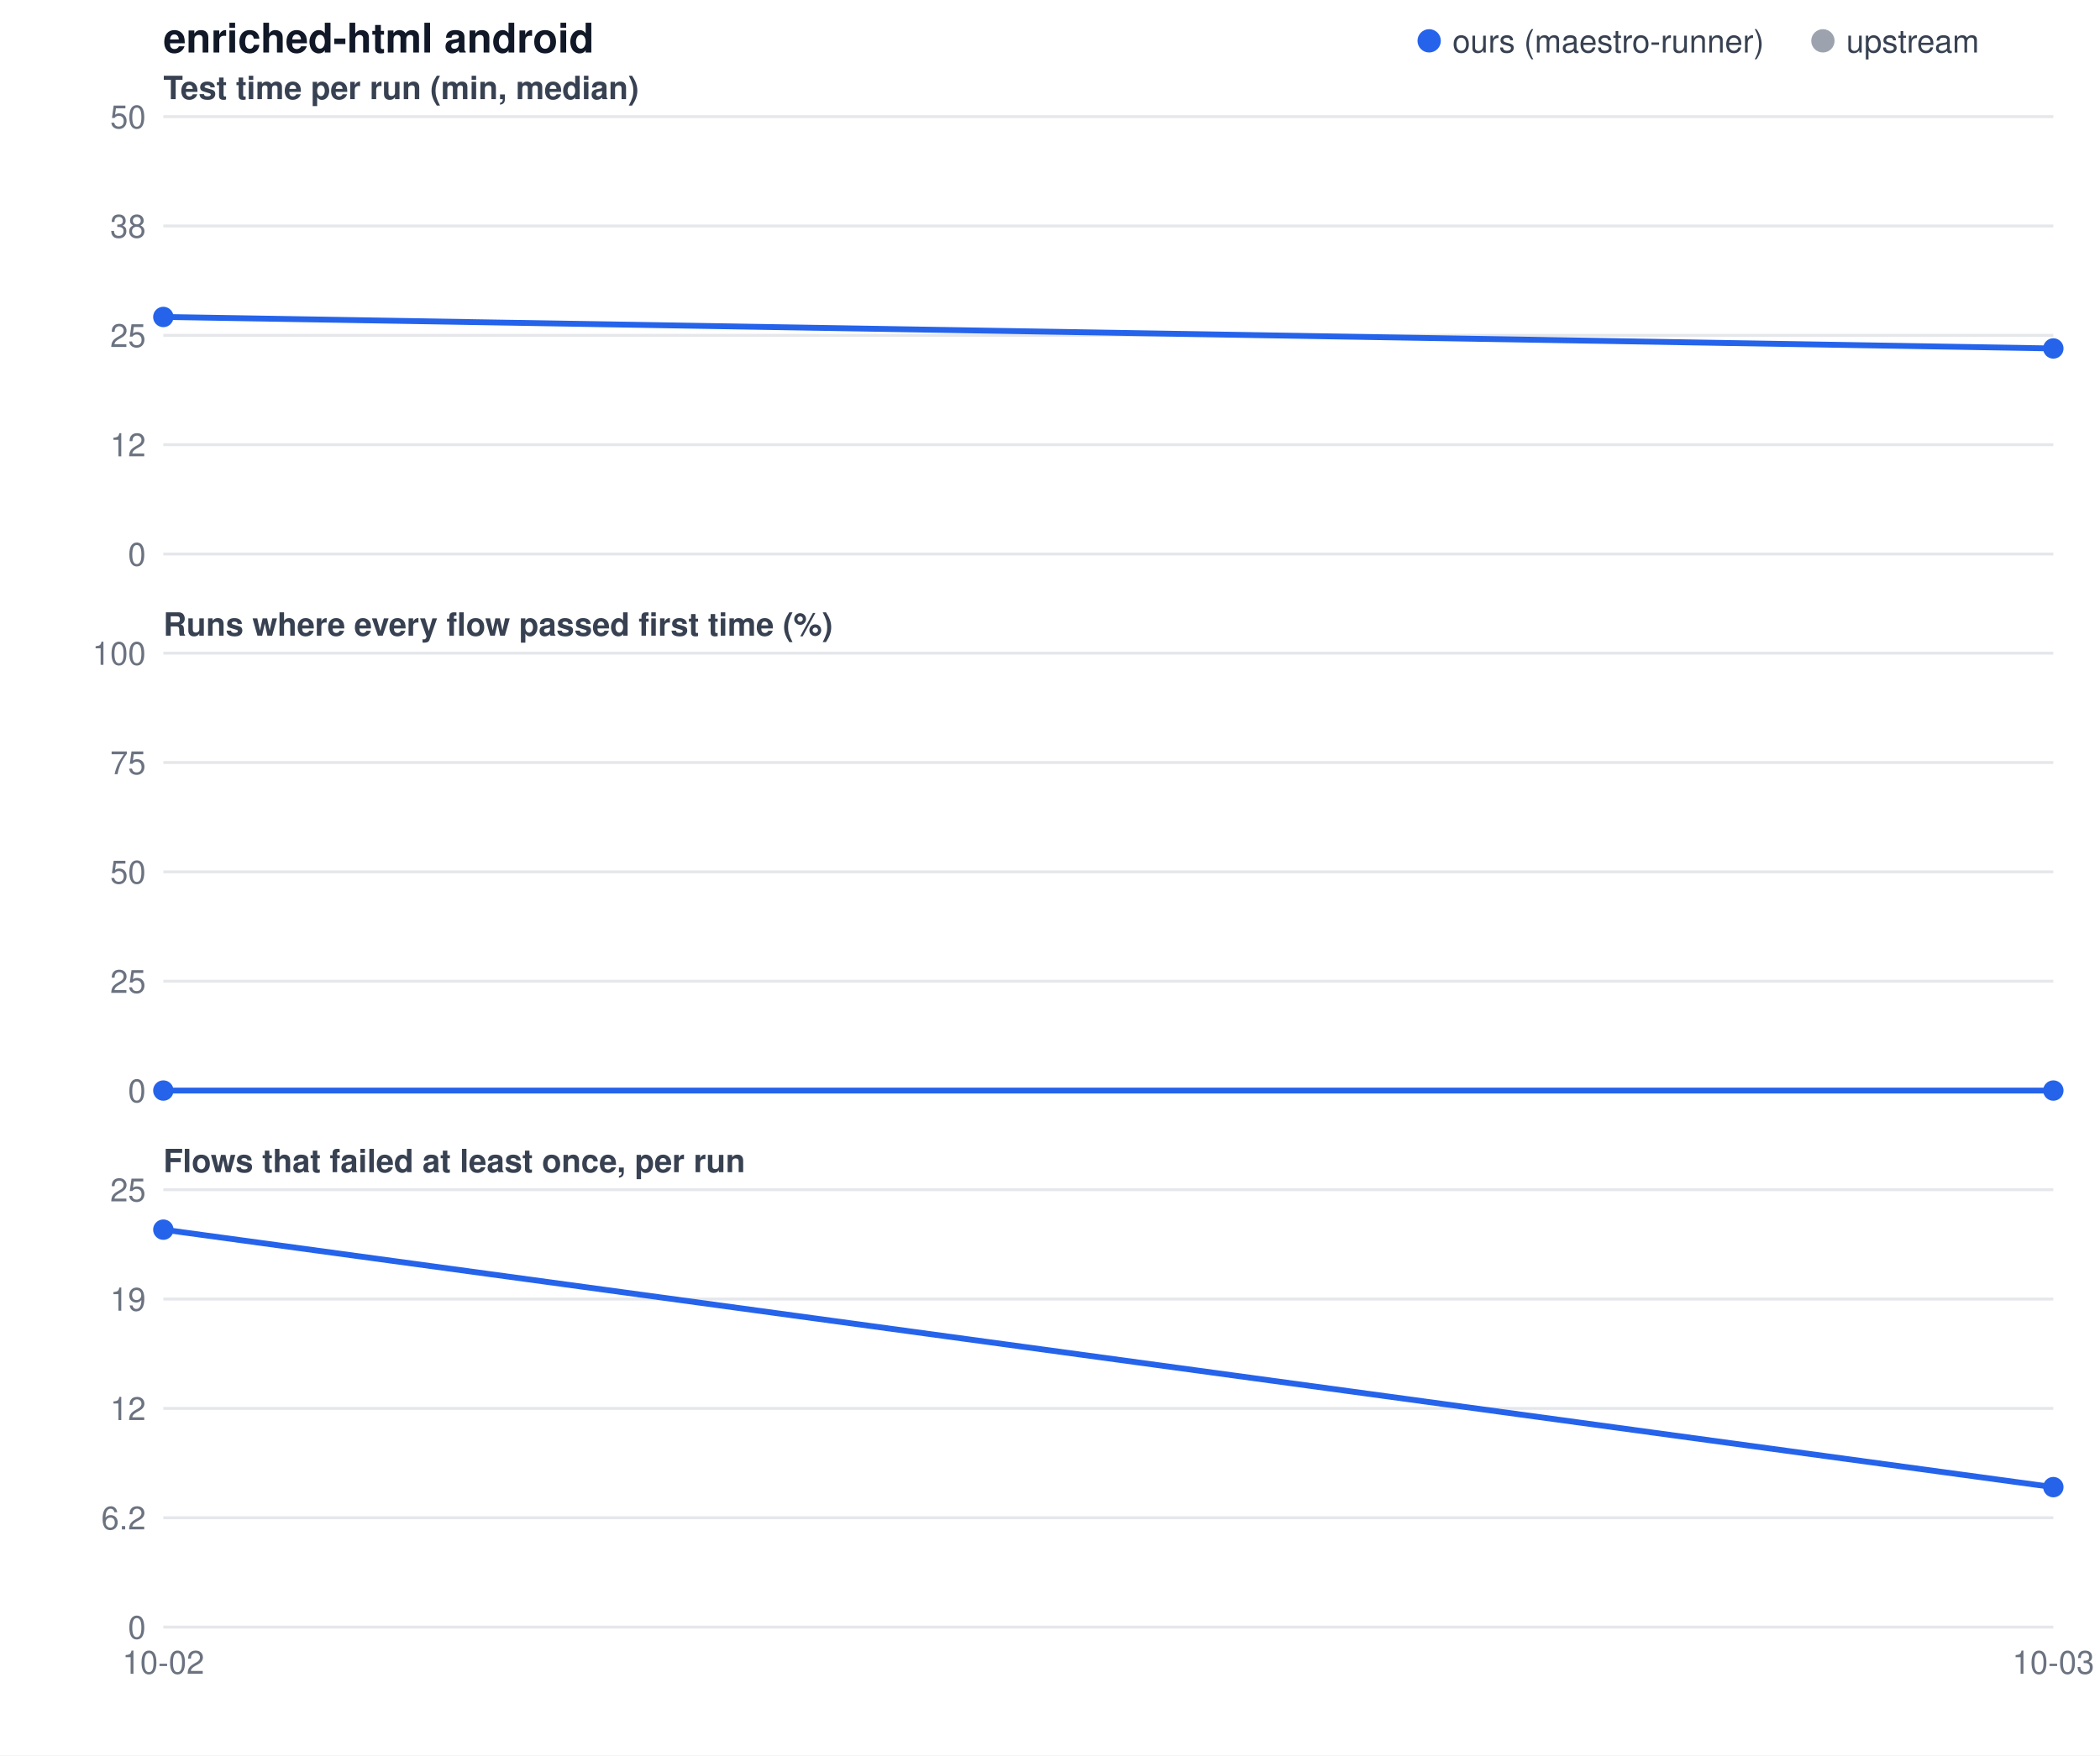
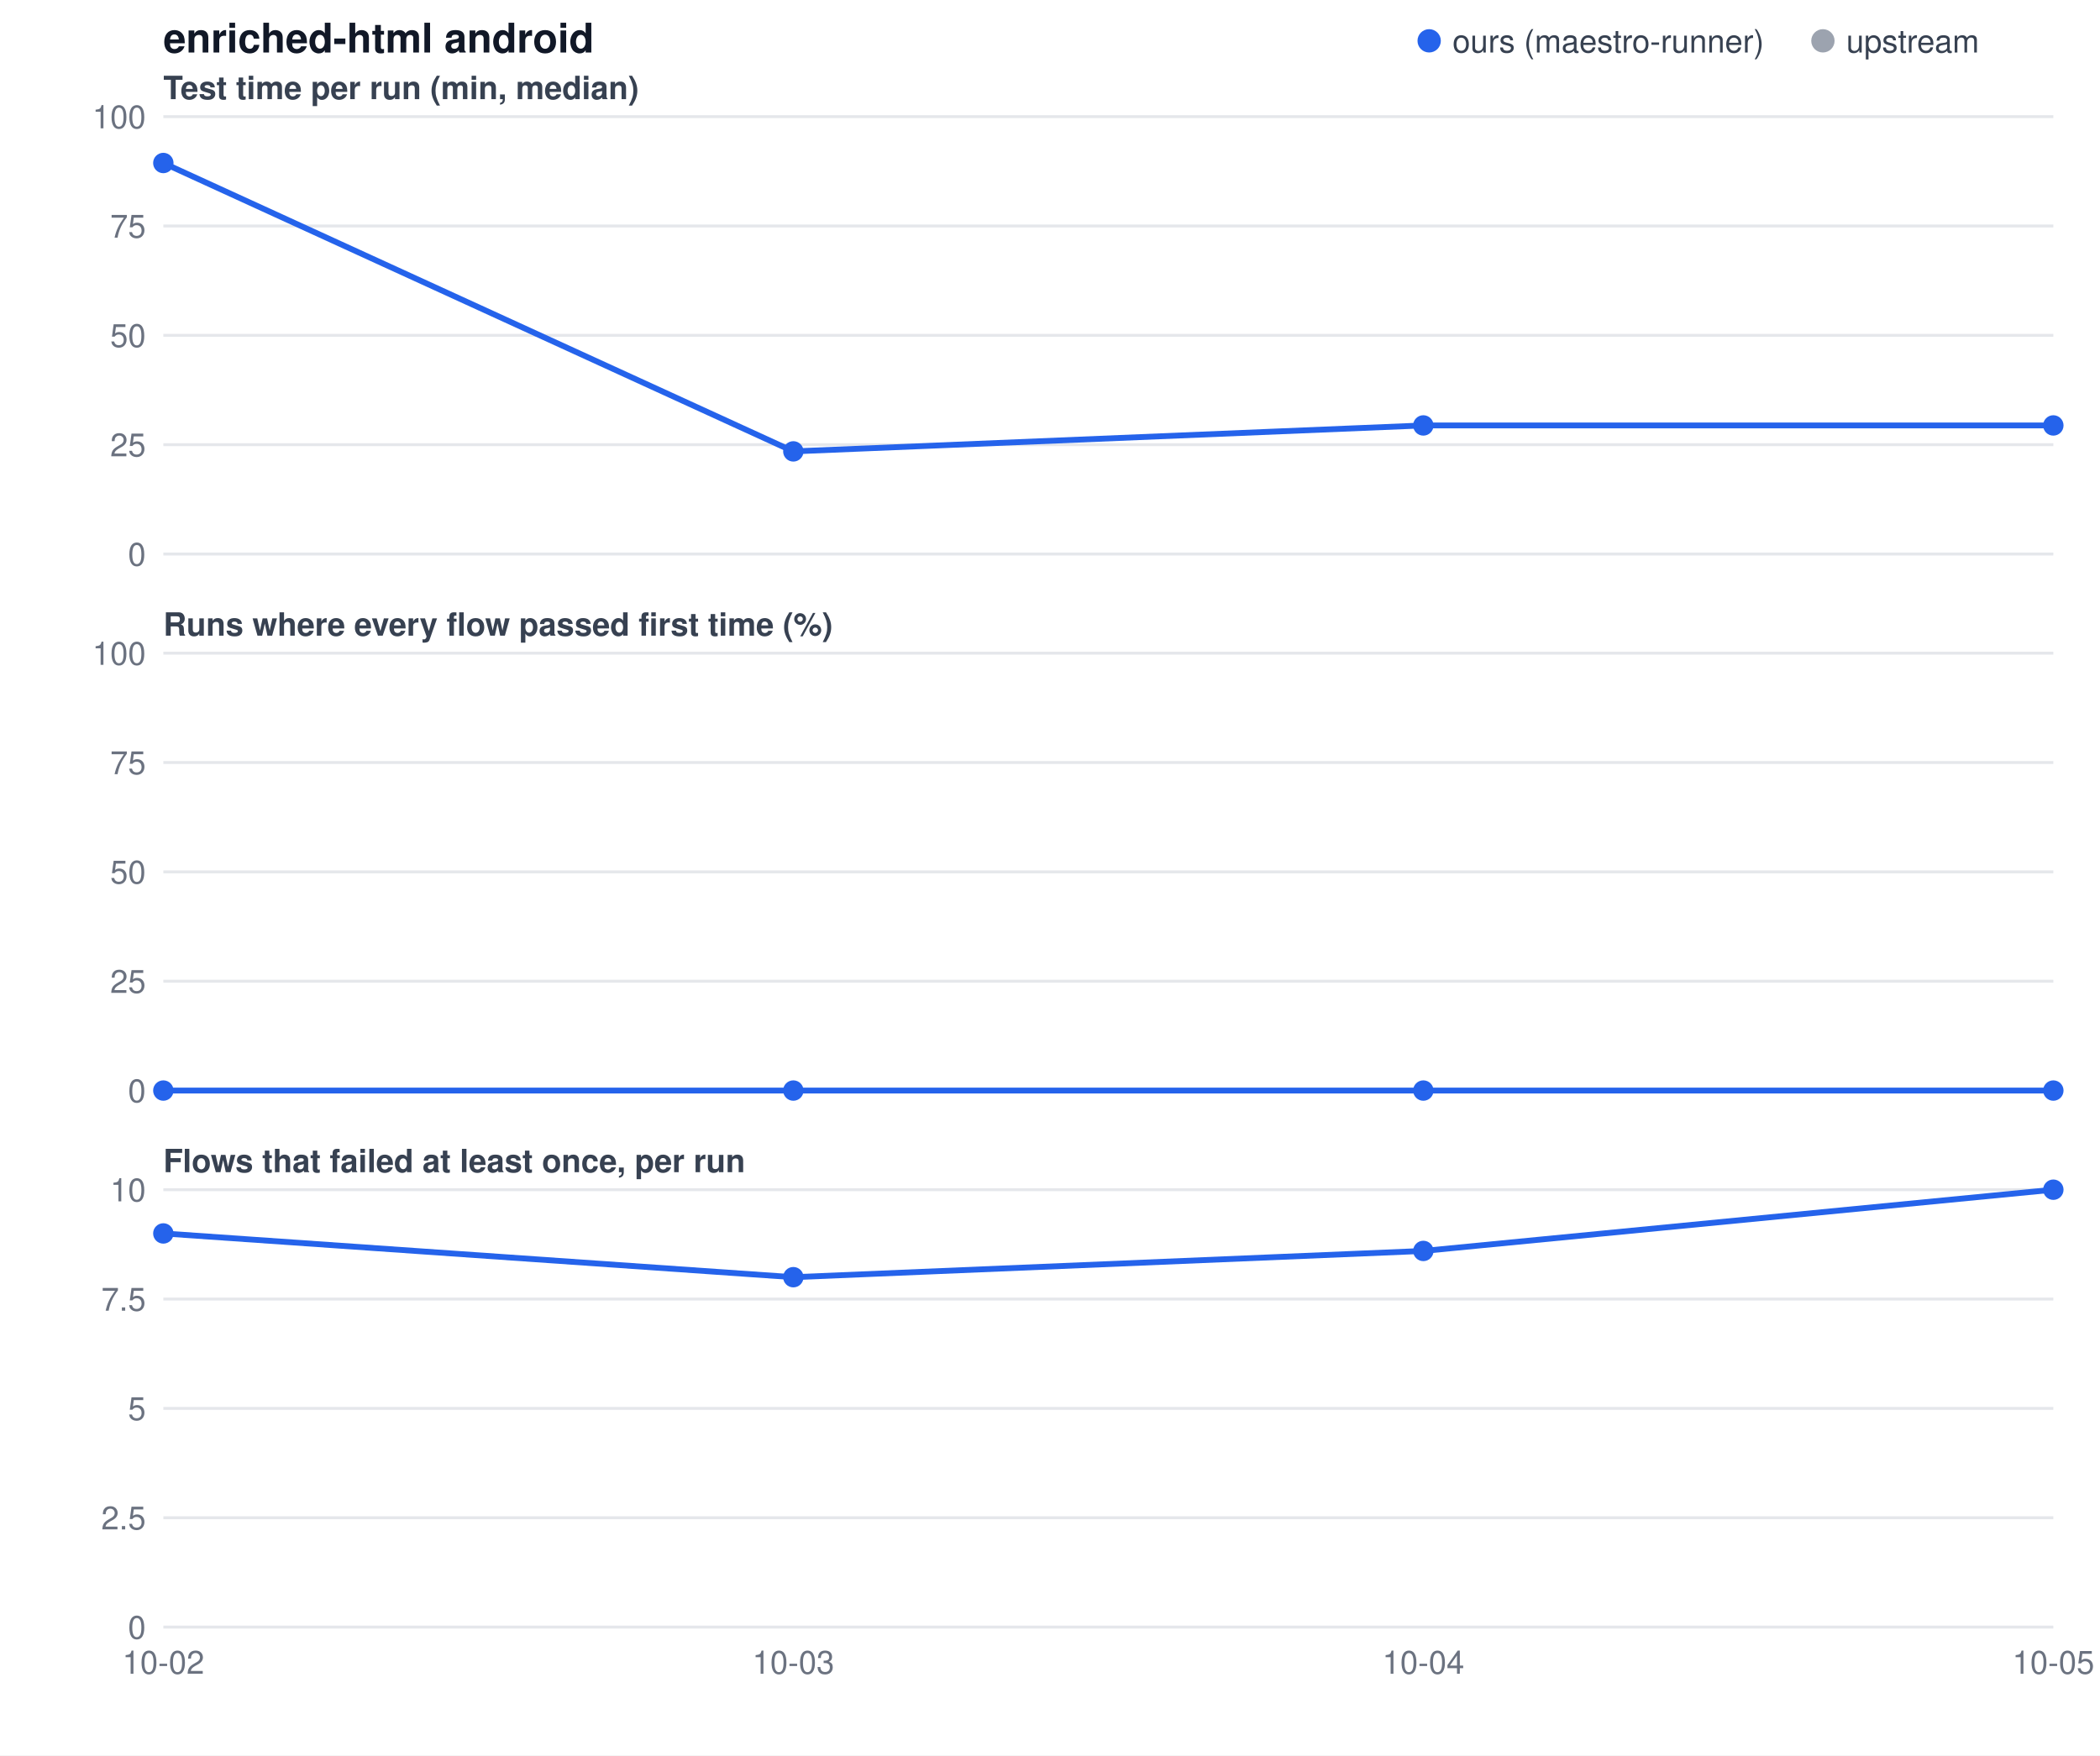
<svg xmlns="http://www.w3.org/2000/svg" width="720" height="602" font-family="-apple-system,Segoe UI,Helvetica,Arial,sans-serif" font-size="11">
  <rect width="100%" height="100%" fill="#ffffff" />
  <text x="56" y="18" font-size="14" font-weight="600" fill="#111827">enriched-html android</text>
  <circle cx="490" cy="14" r="4" fill="#2563eb" />
  <text x="498" y="18" fill="#374151">ours (maestro-runner)</text>
  <circle cx="625" cy="14" r="4" fill="#9ca3af" />
  <text x="633" y="18" fill="#374151">upstream</text>
  <text x="56" y="34" fill="#374151" font-weight="600">Test time per run (min, median)</text>
  <line x1="56" x2="704" y1="190.0" y2="190.0" stroke="#e5e7eb" />
  <text x="50" y="194.0" text-anchor="end" fill="#6b7280">0</text>
  <line x1="56" x2="704" y1="152.5" y2="152.5" stroke="#e5e7eb" />
-   <text x="50" y="156.5" text-anchor="end" fill="#6b7280">12</text>
+   <text x="50" y="156.5" text-anchor="end" fill="#6b7280">25</text>
  <line x1="56" x2="704" y1="115.0" y2="115.0" stroke="#e5e7eb" />
-   <text x="50" y="119.0" text-anchor="end" fill="#6b7280">25</text>
+   <text x="50" y="119.0" text-anchor="end" fill="#6b7280">50</text>
  <line x1="56" x2="704" y1="77.5" y2="77.5" stroke="#e5e7eb" />
-   <text x="50" y="81.5" text-anchor="end" fill="#6b7280">38</text>
+   <text x="50" y="81.5" text-anchor="end" fill="#6b7280">75</text>
  <line x1="56" x2="704" y1="40.0" y2="40.0" stroke="#e5e7eb" />
-   <text x="50" y="44.0" text-anchor="end" fill="#6b7280">50</text>
-   <polyline fill="none" stroke="#2563eb" stroke-width="2" points="56.0,108.7 704.0,119.5" />
-   <circle cx="56.0" cy="108.7" r="3.5" fill="#2563eb" />
-   <circle cx="704.0" cy="119.5" r="3.5" fill="#2563eb" />
+   <text x="50" y="44.0" text-anchor="end" fill="#6b7280">100</text>
+   <polyline fill="none" stroke="#2563eb" stroke-width="2" points="56.0,55.9 272.0,154.8 488.0,145.9 704.0,145.9" />
+   <circle cx="56.0" cy="55.9" r="3.5" fill="#2563eb" />
+   <circle cx="272.0" cy="154.8" r="3.5" fill="#2563eb" />
+   <circle cx="488.0" cy="145.9" r="3.5" fill="#2563eb" />
+   <circle cx="704.0" cy="145.9" r="3.5" fill="#2563eb" />
  <text x="56" y="218" fill="#374151" font-weight="600">Runs where every flow passed first time (%)</text>
  <line x1="56" x2="704" y1="374.0" y2="374.0" stroke="#e5e7eb" />
  <text x="50" y="378.0" text-anchor="end" fill="#6b7280">0</text>
  <line x1="56" x2="704" y1="336.5" y2="336.5" stroke="#e5e7eb" />
  <text x="50" y="340.5" text-anchor="end" fill="#6b7280">25</text>
  <line x1="56" x2="704" y1="299.0" y2="299.0" stroke="#e5e7eb" />
  <text x="50" y="303.0" text-anchor="end" fill="#6b7280">50</text>
  <line x1="56" x2="704" y1="261.5" y2="261.5" stroke="#e5e7eb" />
  <text x="50" y="265.5" text-anchor="end" fill="#6b7280">75</text>
  <line x1="56" x2="704" y1="224.0" y2="224.0" stroke="#e5e7eb" />
  <text x="50" y="228.0" text-anchor="end" fill="#6b7280">100</text>
-   <polyline fill="none" stroke="#2563eb" stroke-width="2" points="56.0,374.0 704.0,374.0" />
+   <polyline fill="none" stroke="#2563eb" stroke-width="2" points="56.0,374.0 272.0,374.0 488.0,374.0 704.0,374.0" />
  <circle cx="56.0" cy="374.0" r="3.5" fill="#2563eb" />
+   <circle cx="272.0" cy="374.0" r="3.5" fill="#2563eb" />
+   <circle cx="488.0" cy="374.0" r="3.5" fill="#2563eb" />
  <circle cx="704.0" cy="374.0" r="3.5" fill="#2563eb" />
  <text x="56" y="402" fill="#374151" font-weight="600">Flows that failed at least once, per run</text>
  <line x1="56" x2="704" y1="558.0" y2="558.0" stroke="#e5e7eb" />
  <text x="50" y="562.0" text-anchor="end" fill="#6b7280">0</text>
  <line x1="56" x2="704" y1="520.5" y2="520.5" stroke="#e5e7eb" />
-   <text x="50" y="524.5" text-anchor="end" fill="#6b7280">6.2</text>
+   <text x="50" y="524.5" text-anchor="end" fill="#6b7280">2.5</text>
  <line x1="56" x2="704" y1="483.0" y2="483.0" stroke="#e5e7eb" />
-   <text x="50" y="487.0" text-anchor="end" fill="#6b7280">12</text>
+   <text x="50" y="487.0" text-anchor="end" fill="#6b7280">5</text>
  <line x1="56" x2="704" y1="445.5" y2="445.5" stroke="#e5e7eb" />
-   <text x="50" y="449.5" text-anchor="end" fill="#6b7280">19</text>
+   <text x="50" y="449.5" text-anchor="end" fill="#6b7280">7.5</text>
  <line x1="56" x2="704" y1="408.0" y2="408.0" stroke="#e5e7eb" />
-   <text x="50" y="412.0" text-anchor="end" fill="#6b7280">25</text>
-   <polyline fill="none" stroke="#2563eb" stroke-width="2" points="56.0,421.7 704.0,510.0" />
-   <circle cx="56.0" cy="421.7" r="3.5" fill="#2563eb" />
-   <circle cx="704.0" cy="510.0" r="3.5" fill="#2563eb" />
+   <text x="50" y="412.0" text-anchor="end" fill="#6b7280">10</text>
+   <polyline fill="none" stroke="#2563eb" stroke-width="2" points="56.0,423.0 272.0,438.0 488.0,429.0 704.0,408.0" />
+   <circle cx="56.0" cy="423.0" r="3.5" fill="#2563eb" />
+   <circle cx="272.0" cy="438.0" r="3.5" fill="#2563eb" />
+   <circle cx="488.0" cy="429.0" r="3.5" fill="#2563eb" />
+   <circle cx="704.0" cy="408.0" r="3.5" fill="#2563eb" />
  <text x="56.0" y="574" text-anchor="middle" fill="#6b7280">10-02</text>
-   <text x="704.0" y="574" text-anchor="middle" fill="#6b7280">10-03</text>
+   <text x="272.0" y="574" text-anchor="middle" fill="#6b7280">10-03</text>
+   <text x="488.0" y="574" text-anchor="middle" fill="#6b7280">10-04</text>
+   <text x="704.0" y="574" text-anchor="middle" fill="#6b7280">10-05</text>
</svg>
